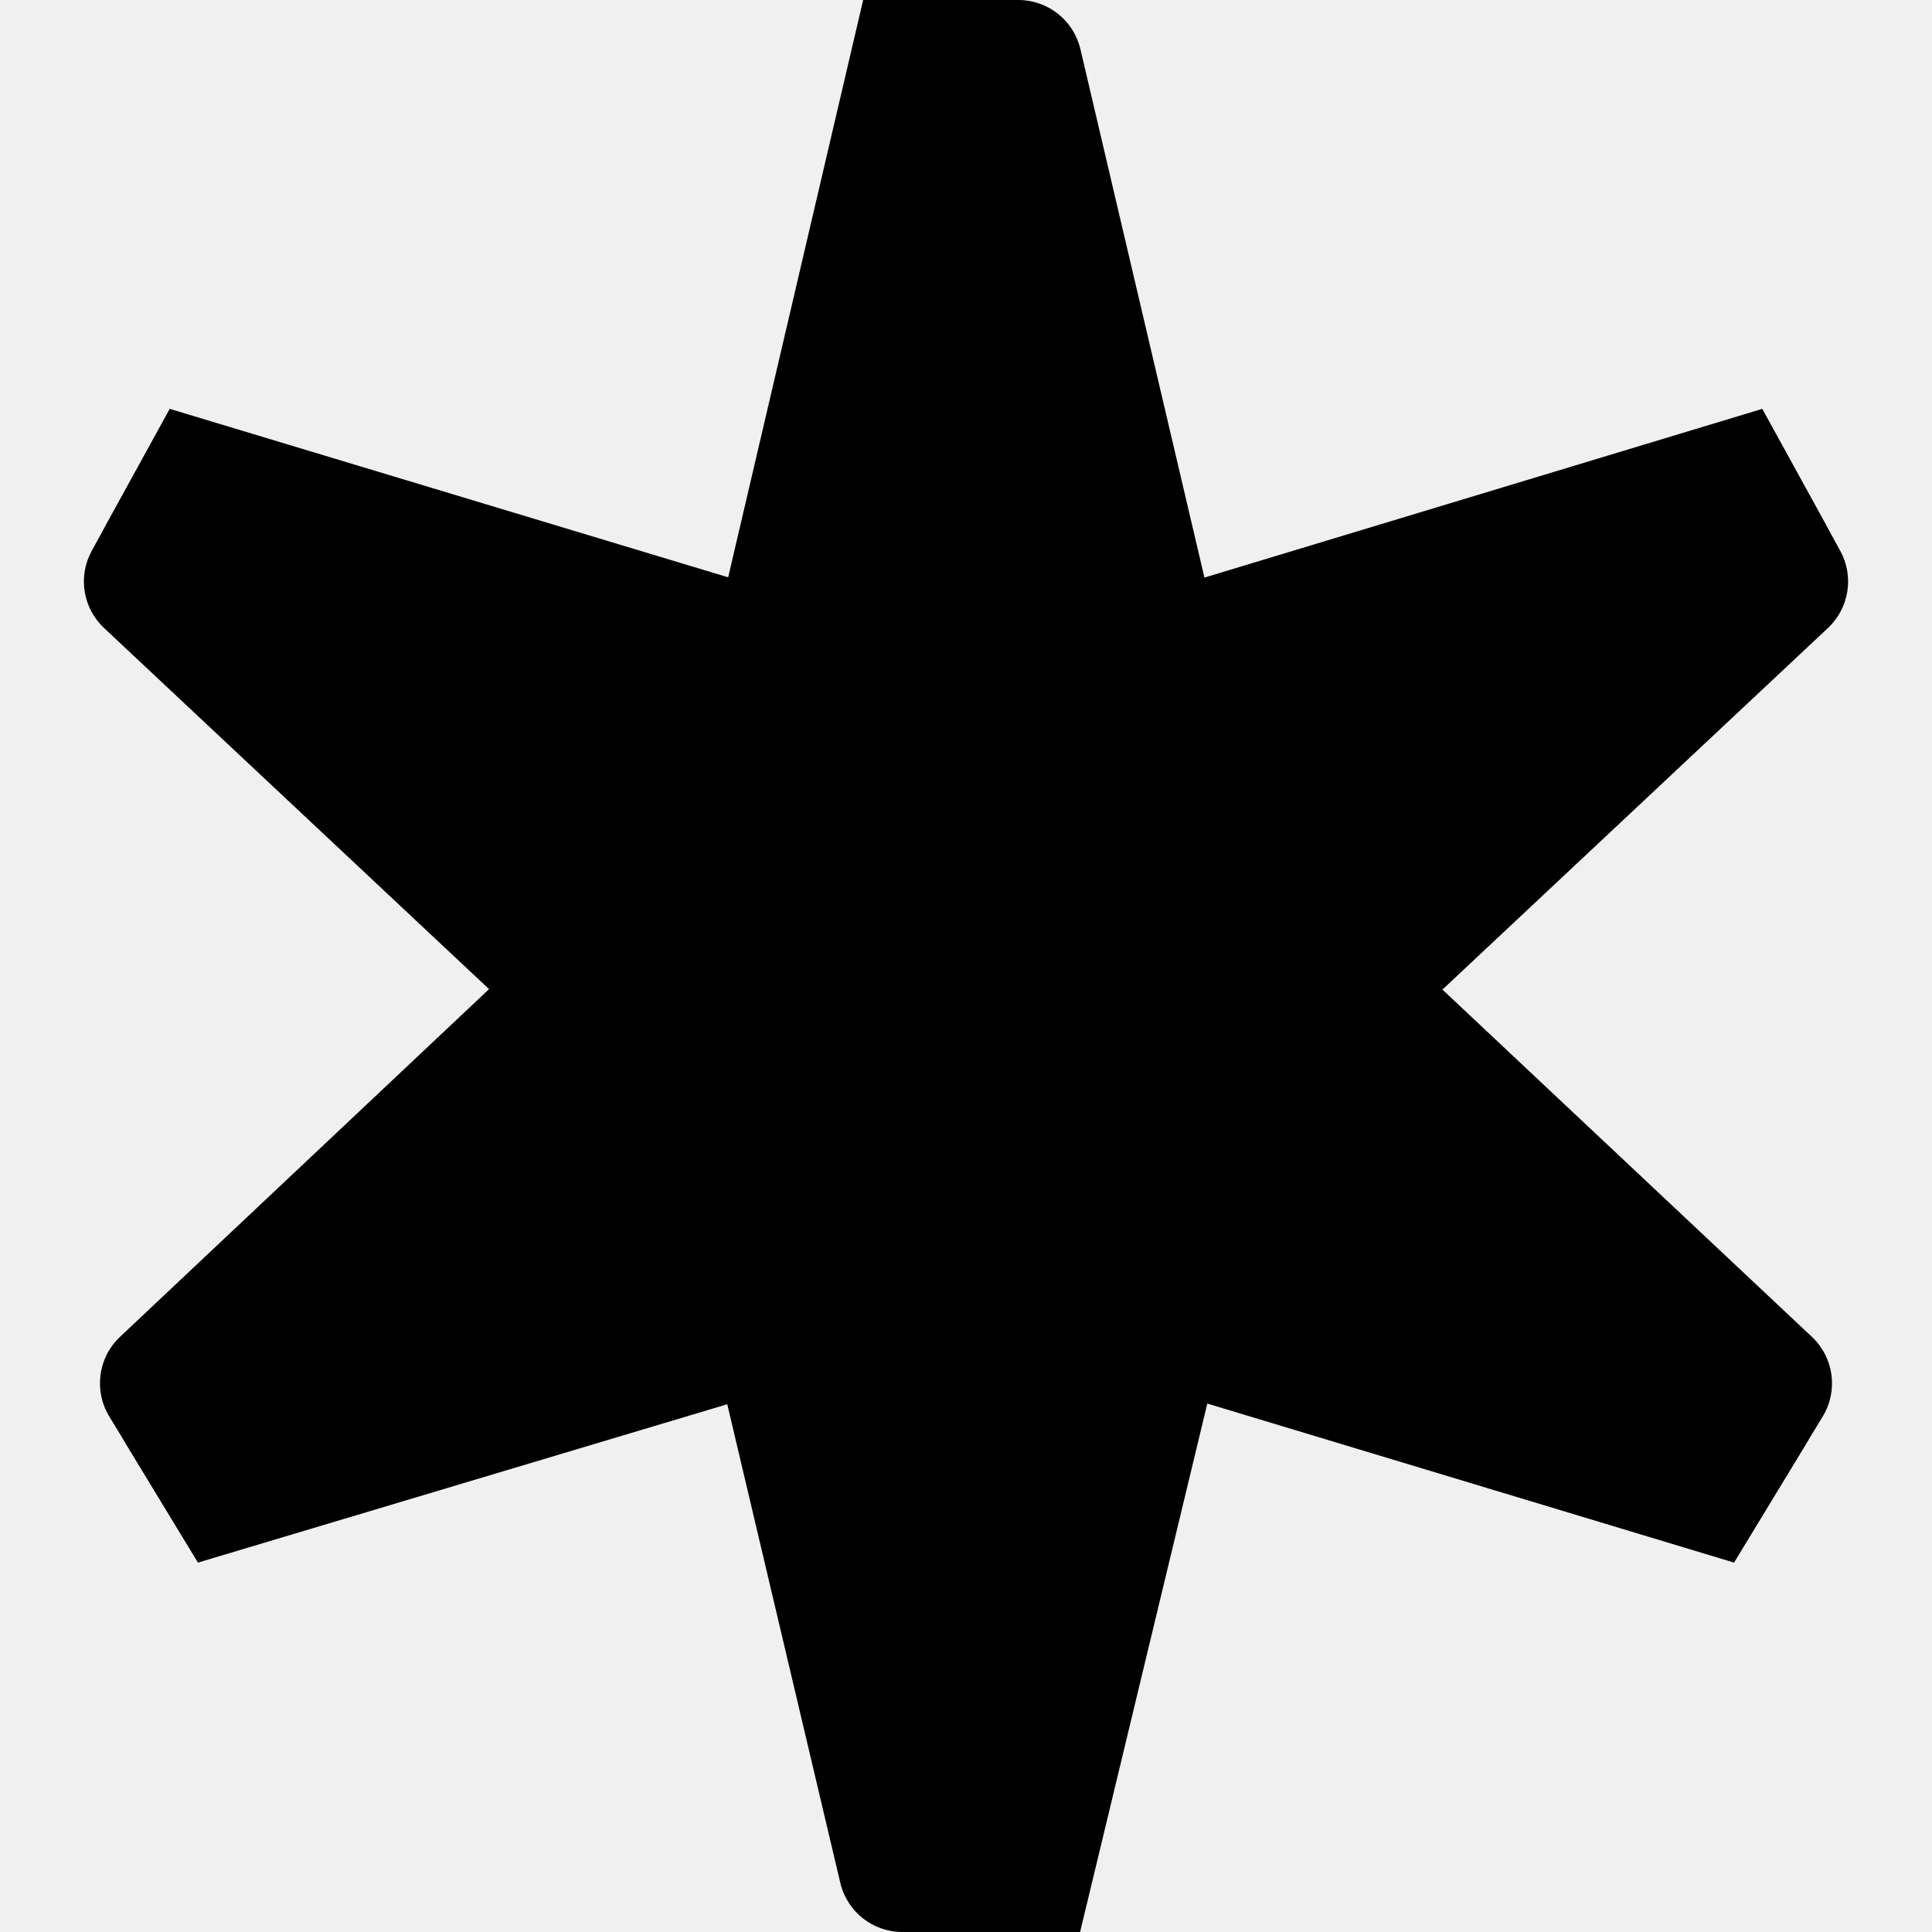
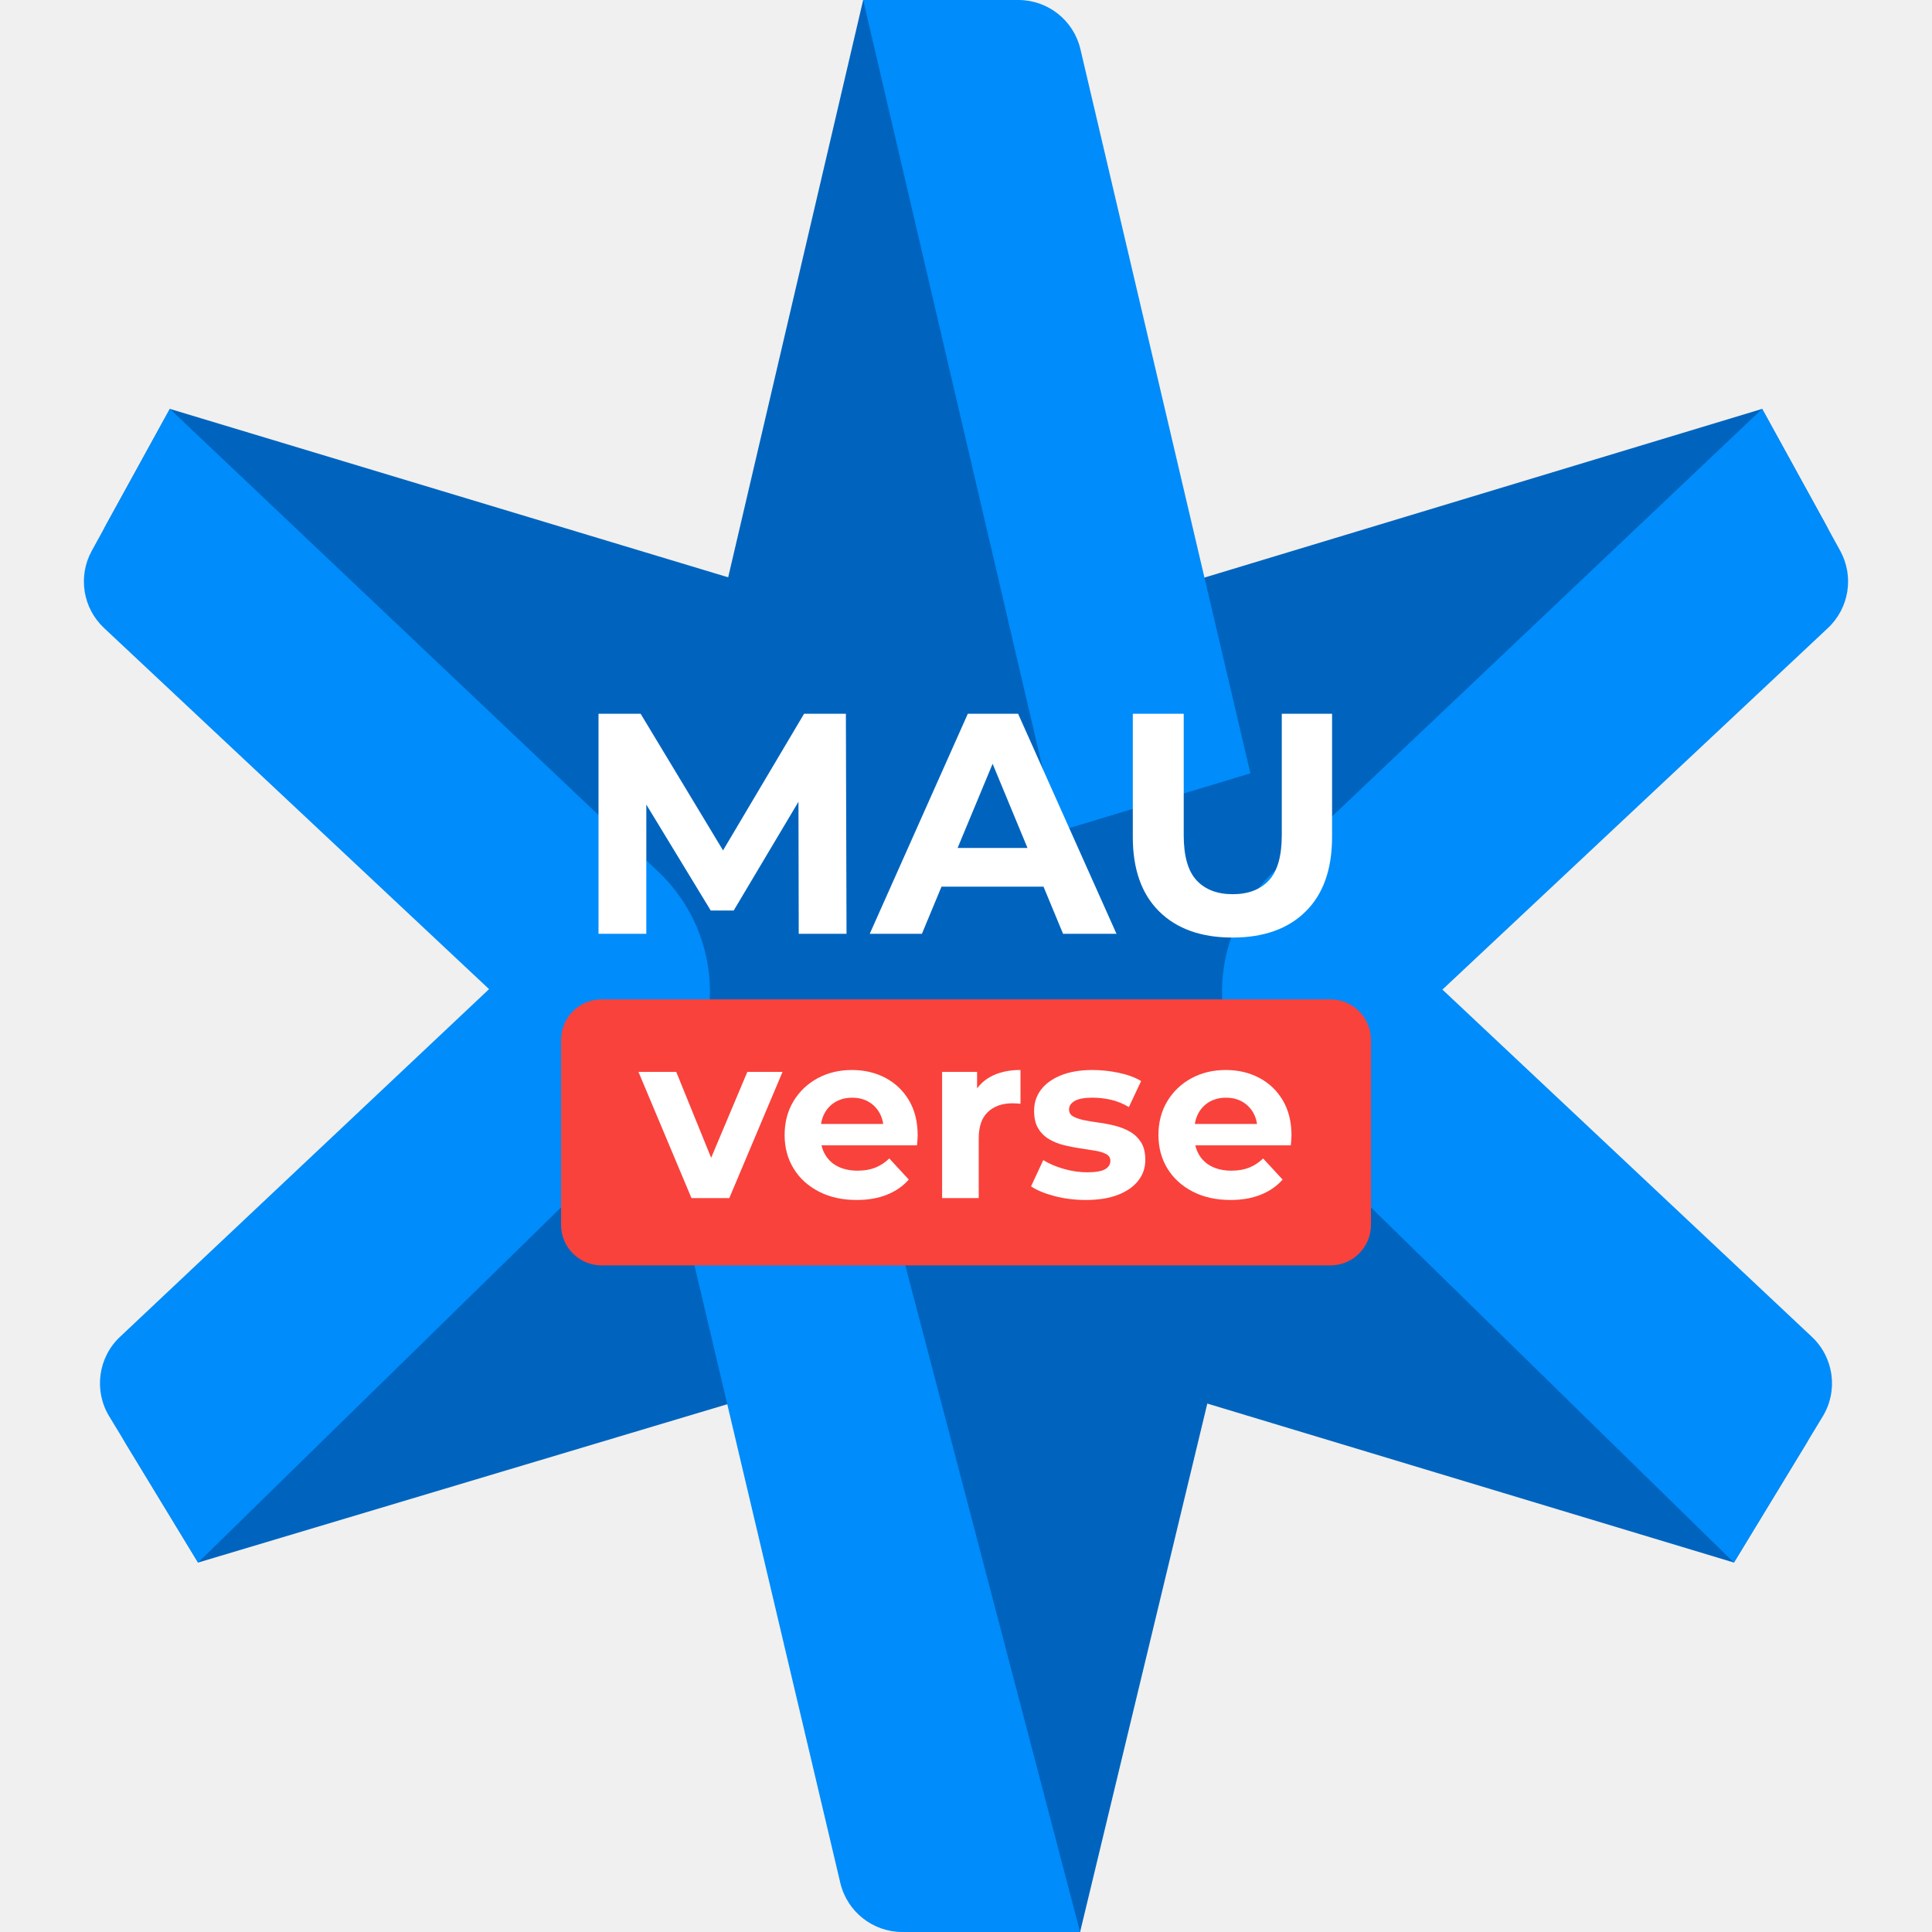
- <svg xmlns="http://www.w3.org/2000/svg" version="1.1" id="Слой_1" x="0px" y="0px" viewBox="0 0 1000 1000" style="enable-background:new 0 0 1000 1000;" xml:space="preserve">
-   <g>
-     <g>
-       <polygon class="st0" points="492.44,195.53 436.98,384.29 191.93,349.82 298.15,478.4 218.01,657.31 245.97,685.26 416.48,650.78     500,818.5 550.22,715.08 593.52,634.94 810.63,685.26 731.57,569.72 754.72,430.47 736.4,342.36 598.18,359.14   " />
-       <path class="st0" d="M912.09,211.64L523.64,329.13l23.67,101.35l378.15-111.36c20.22-5.96,29.75-29.09,19.59-47.56L912.09,211.64z    " />
-       <path class="st0" d="M452.69,430.47l91.08-389.97C548.61,19.81,532.9,0,511.64,0h-64.87l-93.62,400.39L452.69,430.47z" />
-       <path class="st1" d="M547.31,594.36l-95.52,364.27c-5.49,20.92,10.3,41.37,31.92,41.37h75.34l90.69-376.68L547.31,594.36z" />
-       <path class="st0" d="M547.31,594.36l368.26,104.11c21,5.94,30.55,30.25,19.22,48.89l-37.32,61.42L523.53,695.88L547.31,594.36z" />
-       <path class="st0" d="M65.2,747.36l37.32,61.42l376.83-112.74l-26.66-101.68L84.43,698.47C63.43,704.41,53.87,728.72,65.2,747.36z" />
-       <path class="st2" d="M452.69,594.36L559.05,1000h-91.99c-15.3,0-28.6-10.52-32.12-25.42L352.31,624.7L452.69,594.36z" />
-       <path class="st1" d="M87.91,211.64l388.52,117.2l-23.74,101.64L74.54,319.11c-20.22-5.96-29.75-29.09-19.59-47.56L87.91,211.64z" />
-       <path class="st3" d="M446.77,0h80.32c15.32,0,28.63,10.54,32.13,25.46l87.98,374.83l-99.88,30.18L446.77,0z" />
-       <path class="st3" d="M952.49,285.07l-40.4-73.43l-252.78,239.5c-35.32,33.47-35.78,89.58-1,123.61l239.17,234.04l45.97-75.65    c8.1-13.33,5.76-30.5-5.6-41.18L746.6,512.21l199.55-187.16C957.14,314.73,959.75,298.28,952.49,285.07z" />
-       <path class="st3" d="M87.91,211.64l-40.4,73.43c-7.27,13.21-4.66,29.66,6.34,39.98l199.29,186.92L62.11,691.95    c-11.34,10.68-13.66,27.84-5.57,41.16l45.98,75.68l239.17-234.04c34.78-34.03,34.32-90.14-1-123.61L87.91,211.64z" />
-     </g>
-   </g>
-   <g>
-     <g>
-       <g>
-         <path class="st4" d="M309.78,483.32V369.44h21.8l48.48,80.37h-11.55l47.67-80.37h21.64l0.33,113.88h-24.73l-0.16-75.97h4.56     l-38.07,63.93h-11.88l-38.88-63.93h5.53v75.97H309.78z" />
-         <path class="st4" d="M450.17,483.32l50.76-113.88h26.03l50.92,113.88h-27.66l-41.65-100.54h10.41l-41.81,100.54H450.17z      M475.55,458.92l7-20.01h58.57l7.16,20.01H475.55z" />
-         <path class="st4" d="M637.91,485.27c-16.16,0-28.8-4.5-37.91-13.5c-9.11-9-13.67-21.85-13.67-38.56v-63.77h26.35v62.8     c0,10.85,2.22,18.66,6.67,23.43c4.45,4.77,10.68,7.16,18.71,7.16c8.02,0,14.26-2.38,18.71-7.16c4.45-4.77,6.67-12.58,6.67-23.43     v-62.8h26.03v63.77c0,16.7-4.56,29.56-13.67,38.56C666.71,480.77,654.07,485.27,637.91,485.27z" />
-       </g>
-     </g>
-     <path class="st5" d="M688.6,654.96H311.4c-11.6,0-21-9.4-21-21v-95.69c0-11.6,9.4-21,21-21H688.6c11.6,0,21,9.4,21,21v95.69   C709.6,645.56,700.19,654.96,688.6,654.96z" />
-     <g>
-       <path class="st4" d="M357.9,620.13l-27.45-65.35h19.56l22.84,56.24h-9.72l23.69-56.24h18.22l-27.57,65.35H357.9z" />
-       <path class="st4" d="M443.41,621.1c-7.45,0-13.99-1.46-19.62-4.37c-5.63-2.92-9.98-6.9-13.06-11.96    c-3.08-5.06-4.62-10.83-4.62-17.31c0-6.56,1.52-12.37,4.56-17.43c3.04-5.06,7.19-9.03,12.45-11.9c5.26-2.87,11.21-4.31,17.85-4.31    c6.4,0,12.17,1.36,17.31,4.07c5.14,2.71,9.21,6.6,12.21,11.66c2.99,5.06,4.49,11.11,4.49,18.16c0,0.73-0.04,1.56-0.12,2.49    c-0.08,0.93-0.16,1.8-0.24,2.61h-53.08v-11.05h43.12l-7.29,3.28c0-3.4-0.69-6.36-2.06-8.87c-1.38-2.51-3.28-4.47-5.71-5.89    c-2.43-1.42-5.26-2.12-8.5-2.12c-3.24,0-6.09,0.71-8.56,2.12c-2.47,1.42-4.39,3.4-5.77,5.95c-1.38,2.55-2.06,5.57-2.06,9.05v2.92    c0,3.56,0.79,6.7,2.37,9.41c1.58,2.71,3.81,4.78,6.68,6.19c2.87,1.42,6.26,2.13,10.14,2.13c3.48,0,6.54-0.53,9.17-1.58    c2.63-1.05,5.04-2.63,7.23-4.74l10.08,10.93c-3,3.4-6.76,6.01-11.3,7.83C454.55,620.19,449.32,621.1,443.41,621.1z" />
-       <path class="st4" d="M487.63,620.13v-65.35h18.1v18.46l-2.55-5.34c1.94-4.62,5.06-8.12,9.35-10.51c4.29-2.39,9.51-3.58,15.67-3.58    v17.49c-0.81-0.08-1.54-0.14-2.19-0.18c-0.65-0.04-1.34-0.06-2.06-0.06c-5.18,0-9.37,1.48-12.57,4.43    c-3.2,2.96-4.8,7.55-4.8,13.79v30.85H487.63z" />
-       <path class="st4" d="M561.96,621.1c-5.59,0-10.95-0.67-16.09-2c-5.14-1.34-9.21-3.02-12.21-5.04l6.32-13.6    c2.99,1.86,6.54,3.38,10.63,4.55c4.09,1.17,8.12,1.76,12.09,1.76c4.37,0,7.47-0.53,9.29-1.58c1.82-1.05,2.73-2.51,2.73-4.37    c0-1.54-0.71-2.69-2.13-3.46c-1.42-0.77-3.3-1.36-5.65-1.76c-2.35-0.4-4.92-0.81-7.71-1.21c-2.79-0.4-5.61-0.95-8.44-1.64    c-2.84-0.69-5.43-1.72-7.77-3.1c-2.35-1.38-4.23-3.24-5.65-5.59c-1.42-2.35-2.13-5.38-2.13-9.11c0-4.13,1.19-7.77,3.58-10.93    c2.39-3.16,5.85-5.65,10.39-7.47c4.53-1.82,9.96-2.73,16.28-2.73c4.45,0,8.99,0.49,13.6,1.46s8.46,2.39,11.54,4.25L584.31,573    c-3.16-1.86-6.34-3.14-9.54-3.83c-3.2-0.69-6.3-1.03-9.29-1.03c-4.21,0-7.29,0.57-9.23,1.7c-1.94,1.13-2.92,2.59-2.92,4.37    c0,1.62,0.71,2.83,2.13,3.64c1.42,0.81,3.3,1.46,5.65,1.94c2.35,0.49,4.92,0.91,7.71,1.28c2.79,0.36,5.61,0.91,8.44,1.64    c2.83,0.73,5.4,1.76,7.71,3.1c2.31,1.34,4.19,3.16,5.65,5.47s2.19,5.33,2.19,9.05c0,4.05-1.21,7.63-3.64,10.75    c-2.43,3.12-5.93,5.57-10.51,7.35C574.09,620.21,568.52,621.1,561.96,621.1z" />
-       <path class="st4" d="M636.9,621.1c-7.45,0-13.99-1.46-19.62-4.37c-5.63-2.92-9.98-6.9-13.06-11.96    c-3.08-5.06-4.62-10.83-4.62-17.31c0-6.56,1.52-12.37,4.56-17.43c3.04-5.06,7.19-9.03,12.45-11.9c5.26-2.87,11.21-4.31,17.85-4.31    c6.4,0,12.17,1.36,17.31,4.07c5.14,2.71,9.21,6.6,12.21,11.66c2.99,5.06,4.49,11.11,4.49,18.16c0,0.73-0.04,1.56-0.12,2.49    c-0.08,0.93-0.16,1.8-0.24,2.61h-53.08v-11.05h43.12l-7.29,3.28c0-3.4-0.69-6.36-2.06-8.87c-1.38-2.51-3.28-4.47-5.71-5.89    c-2.43-1.42-5.26-2.12-8.5-2.12c-3.24,0-6.09,0.71-8.56,2.12c-2.47,1.42-4.39,3.4-5.77,5.95c-1.38,2.55-2.06,5.57-2.06,9.05v2.92    c0,3.56,0.79,6.7,2.37,9.41c1.58,2.71,3.81,4.78,6.68,6.19c2.87,1.42,6.26,2.13,10.14,2.13c3.48,0,6.54-0.53,9.17-1.58    c2.63-1.05,5.04-2.63,7.23-4.74l10.08,10.93c-3,3.4-6.76,6.01-11.3,7.83C648.04,620.19,642.81,621.1,636.9,621.1z" />
-     </g>
-   </g>
+ <svg xmlns="http://www.w3.org/2000/svg" width="430" height="430" viewBox="0 0 430 430" fill="none">
+   <path d="M211.749 84.078L187.901 165.245L82.53 150.423L128.205 205.713L93.745 282.644L105.767 294.662L179.086 279.836L215 351.956L236.594 307.485L255.213 273.025L348.57 294.662L314.575 244.98L324.529 185.103L316.652 147.215L257.217 154.431L211.749 84.078Z" fill="#0064BE" />
+   <path d="M392.199 91.005L225.165 141.526L235.343 185.106L397.949 137.221C406.643 134.659 410.741 124.713 406.372 116.771L392.199 91.005Z" fill="#0064BE" />
+   <path d="M194.657 185.1L233.822 17.415C235.903 8.518 229.148 0 220.006 0H192.112L151.855 172.166L194.657 185.1Z" fill="#0064BE" />
+   <path fill-rule="evenodd" clip-rule="evenodd" d="M235.344 255.575L194.27 412.211C191.91 421.206 198.699 430 207.996 430H240.392L279.388 268.027L235.344 255.575Z" fill="#0064BE" />
+   <path d="M235.347 255.575L393.7 300.342C402.73 302.896 406.837 313.35 401.965 321.365L385.917 347.776L225.122 299.229L235.347 255.575Z" fill="#0064BE" />
+   <path d="M28.036 321.365L44.083 347.776L206.118 299.297L194.655 255.575L36.305 300.342C27.275 302.896 23.164 313.35 28.036 321.365Z" fill="#0064BE" />
+   <path fill-rule="evenodd" clip-rule="evenodd" d="M194.657 255.575L240.392 430H200.836C194.257 430 188.538 425.476 187.025 419.069L151.494 268.621L194.657 255.575Z" fill="#008CFA" />
+   <path fill-rule="evenodd" clip-rule="evenodd" d="M37.801 91.005L204.865 141.401L194.657 185.106L32.052 137.217C23.358 134.654 19.26 124.709 23.628 116.767L37.801 91.005Z" fill="#0064BE" />
+   <path d="M192.113 0H226.651C233.239 0 238.962 4.532 240.467 10.948L278.299 172.123L235.35 185.1L192.113 0Z" fill="#008CFA" />
+   <path d="M409.569 122.581L392.197 91.005L283.502 193.991C268.315 208.383 268.117 232.511 283.072 247.144L385.915 347.781L405.682 315.252C409.164 309.52 408.158 302.136 403.273 297.544L321.037 220.251L406.842 139.772C411.568 135.334 412.69 128.261 409.569 122.581Z" fill="#008CFA" />
+   <path d="M37.801 91.005L20.429 122.581C17.303 128.261 18.425 135.334 23.155 139.772L108.85 220.148L26.707 297.54C21.831 302.132 20.834 309.511 24.312 315.239L44.084 347.781L146.926 247.144C161.881 232.511 161.684 208.383 146.496 193.991L37.801 91.005Z" fill="#008CFA" />
+   <path d="M133.209 207.831V158.863H142.583L163.429 193.422H158.462L178.96 158.863H188.265L188.407 207.831H177.773L177.705 175.164H179.665L163.296 202.654H158.187L141.469 175.164H143.847V207.831H133.209Z" fill="white" />
+   <path d="M193.577 207.831L215.404 158.863H226.597L248.493 207.831H236.599L218.689 164.599H223.165L205.187 207.831H193.577ZM204.49 197.339L207.5 188.735H232.686L235.764 197.339H204.49Z" fill="white" />
+   <path d="M274.304 208.67C267.356 208.67 261.92 206.735 258.003 202.865C254.086 198.995 252.125 193.469 252.125 186.284V158.863H263.456V185.867C263.456 190.532 264.41 193.891 266.324 195.942C268.237 197.993 270.916 199.02 274.369 199.02C277.817 199.02 280.501 197.997 282.414 195.942C284.328 193.891 285.282 190.532 285.282 185.867V158.863H296.475V186.284C296.475 193.465 294.514 198.995 290.597 202.865C286.688 206.735 281.253 208.67 274.304 208.67Z" fill="white" />
+   <path fill-rule="evenodd" clip-rule="evenodd" d="M296.103 281.636H133.905C128.917 281.636 124.875 277.594 124.875 272.606V231.459C124.875 226.471 128.917 222.429 133.905 222.429H296.103C301.091 222.429 305.133 226.471 305.133 231.459V272.606C305.133 277.594 301.087 281.636 296.103 281.636Z" fill="#F9423B" />
+   <path d="M153.9 266.66L142.097 238.559H150.507L160.329 262.743H156.149L166.336 238.559H174.17L162.315 266.66H153.9Z" fill="white" />
+   <path d="M190.669 267.077C187.465 267.077 184.653 266.449 182.232 265.198C179.812 263.942 177.941 262.231 176.617 260.055C175.292 257.879 174.63 255.398 174.63 252.612C174.63 249.791 175.284 247.292 176.591 245.117C177.898 242.941 179.683 241.234 181.944 240C184.206 238.766 186.765 238.146 189.62 238.146C192.372 238.146 194.853 238.731 197.063 239.896C199.273 241.062 201.023 242.734 202.313 244.91C203.599 247.086 204.244 249.688 204.244 252.719C204.244 253.033 204.227 253.39 204.192 253.79C204.158 254.19 204.124 254.564 204.089 254.912H181.265V250.161H199.806L196.672 251.571C196.672 250.109 196.375 248.836 195.786 247.757C195.193 246.678 194.376 245.835 193.331 245.224C192.286 244.614 191.069 244.313 189.676 244.313C188.282 244.313 187.057 244.618 185.995 245.224C184.933 245.835 184.107 246.686 183.514 247.783C182.92 248.879 182.628 250.178 182.628 251.674V252.93C182.628 254.461 182.968 255.811 183.647 256.976C184.327 258.141 185.285 259.031 186.519 259.638C187.754 260.248 189.211 260.554 190.88 260.554C192.376 260.554 193.692 260.326 194.823 259.874C195.954 259.423 196.99 258.743 197.932 257.836L202.266 262.536C200.976 263.998 199.359 265.12 197.407 265.903C195.459 266.685 193.21 267.077 190.669 267.077Z" fill="white" />
+   <path d="M209.683 266.66V238.559H217.466V246.497L216.37 244.201C217.204 242.214 218.546 240.709 220.39 239.682C222.235 238.654 224.48 238.142 227.129 238.142V245.663C226.78 245.628 226.466 245.603 226.187 245.585C225.907 245.568 225.611 245.56 225.301 245.56C223.074 245.56 221.272 246.196 219.896 247.465C218.52 248.737 217.832 250.711 217.832 253.394V266.66H209.683Z" fill="white" />
+   <path d="M241.645 267.077C239.241 267.077 236.937 266.789 234.726 266.217C232.516 265.64 230.766 264.918 229.476 264.049L232.194 258.202C233.479 259.001 235.006 259.655 236.765 260.158C238.523 260.661 240.256 260.915 241.963 260.915C243.842 260.915 245.175 260.687 245.958 260.235C246.74 259.784 247.132 259.156 247.132 258.356C247.132 257.694 246.826 257.2 246.216 256.869C245.605 256.537 244.797 256.284 243.786 256.112C242.776 255.94 241.671 255.763 240.471 255.591C239.271 255.419 238.059 255.183 236.842 254.886C235.621 254.59 234.507 254.147 233.501 253.553C232.49 252.96 231.682 252.16 231.071 251.15C230.461 250.139 230.155 248.836 230.155 247.232C230.155 245.456 230.667 243.891 231.695 242.532C232.723 241.174 234.21 240.103 236.163 239.32C238.11 238.538 240.445 238.146 243.163 238.146C245.076 238.146 247.029 238.357 249.011 238.774C250.993 239.191 252.649 239.802 253.973 240.602L251.255 246.394C249.897 245.594 248.529 245.044 247.153 244.747C245.777 244.45 244.444 244.304 243.159 244.304C241.348 244.304 240.024 244.549 239.19 245.035C238.356 245.521 237.934 246.149 237.934 246.914C237.934 247.611 238.239 248.131 238.85 248.479C239.461 248.828 240.269 249.107 241.28 249.313C242.29 249.524 243.395 249.705 244.595 249.864C245.794 250.019 247.007 250.255 248.224 250.569C249.441 250.883 250.546 251.326 251.539 251.902C252.533 252.478 253.341 253.261 253.969 254.254C254.597 255.247 254.91 256.546 254.91 258.146C254.91 259.887 254.39 261.427 253.345 262.768C252.3 264.11 250.795 265.163 248.826 265.929C246.861 266.694 244.466 267.077 241.645 267.077Z" fill="white" />
+   <path d="M273.87 267.077C270.666 267.077 267.854 266.449 265.433 265.198C263.012 263.942 261.142 262.231 259.817 260.055C258.493 257.879 257.831 255.398 257.831 252.612C257.831 249.791 258.484 247.292 259.792 245.117C261.099 242.941 262.883 241.234 265.145 240C267.407 238.766 269.965 238.146 272.82 238.146C275.572 238.146 278.054 238.731 280.264 239.896C282.474 241.062 284.224 242.734 285.514 244.91C286.8 247.086 287.445 249.688 287.445 252.719C287.445 253.033 287.427 253.39 287.393 253.79C287.359 254.19 287.324 254.564 287.29 254.912H264.466V250.161H283.007L279.872 251.571C279.872 250.109 279.576 248.836 278.987 247.757C278.393 246.678 277.576 245.835 276.531 245.224C275.486 244.614 274.27 244.313 272.876 244.313C271.483 244.313 270.258 244.618 269.196 245.224C268.133 245.835 267.308 246.686 266.714 247.783C266.121 248.879 265.829 250.178 265.829 251.674V252.93C265.829 254.461 266.168 255.811 266.848 256.976C267.527 258.141 268.486 259.031 269.72 259.638C270.954 260.248 272.412 260.554 274.08 260.554C275.577 260.554 276.892 260.326 278.023 259.874C279.154 259.423 280.191 258.743 281.132 257.836L285.467 262.536C284.177 263.998 282.56 265.12 280.608 265.903C278.66 266.685 276.411 267.077 273.87 267.077Z" fill="white" />
</svg>
